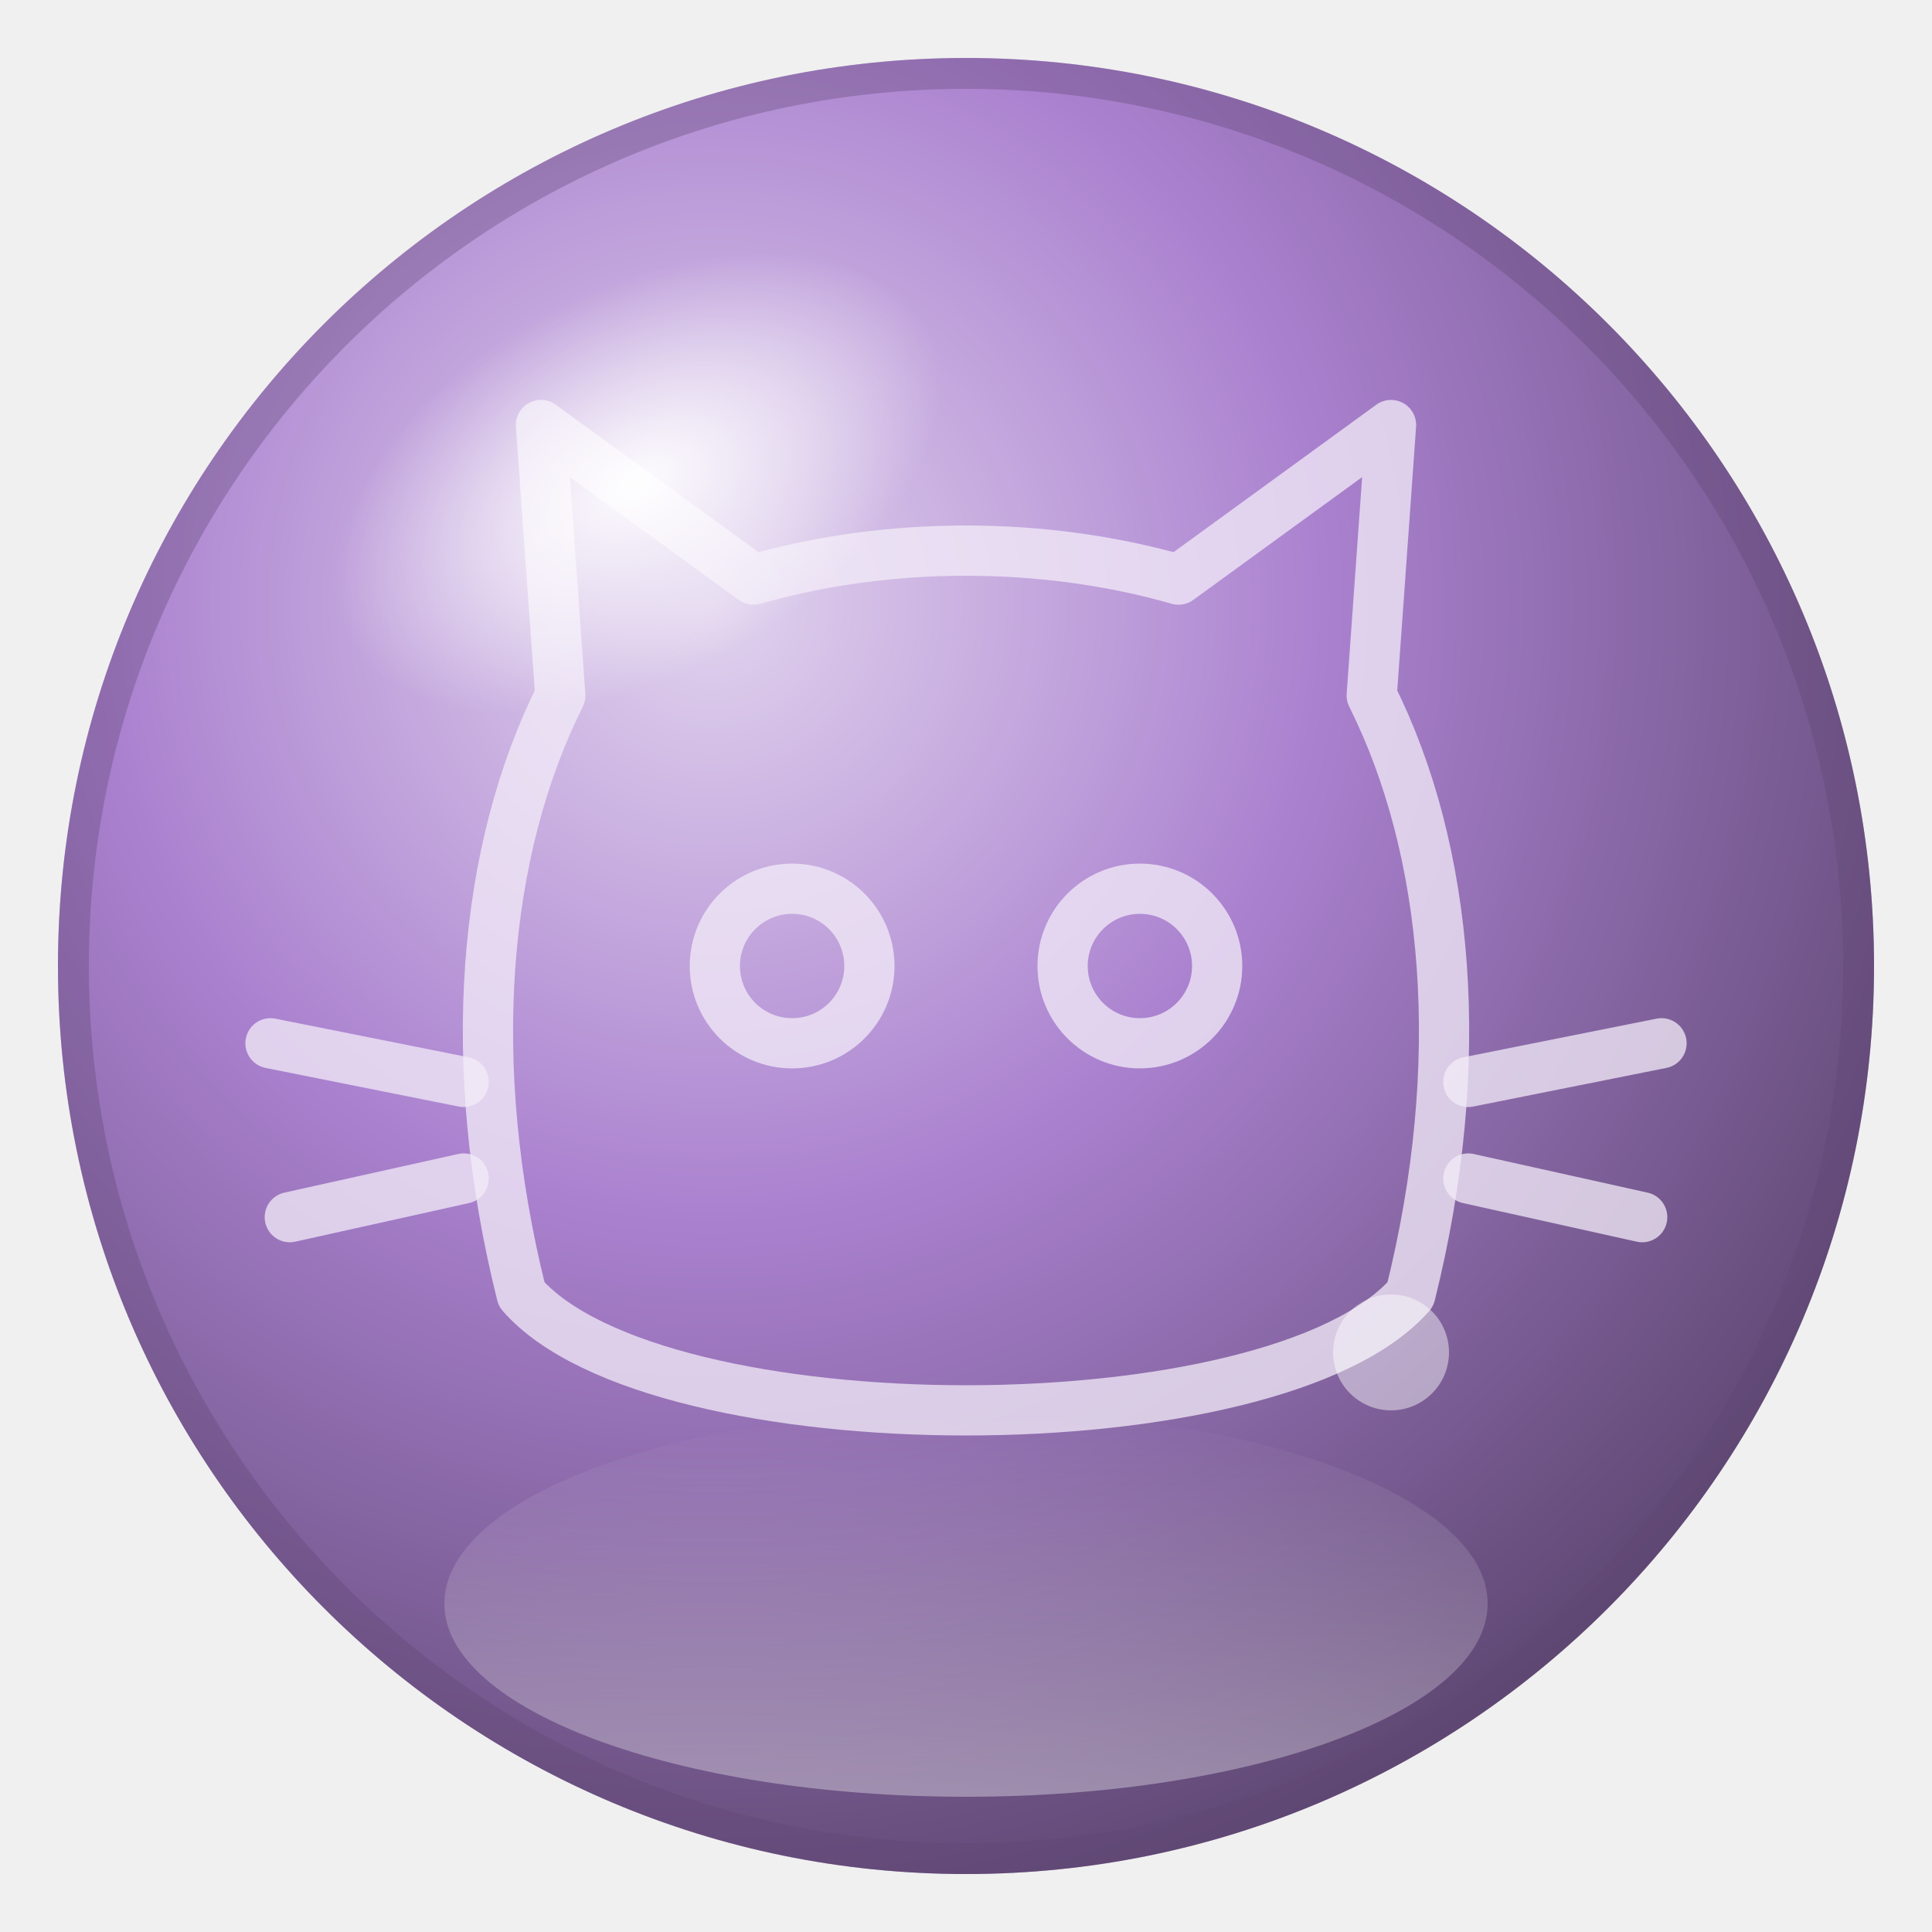
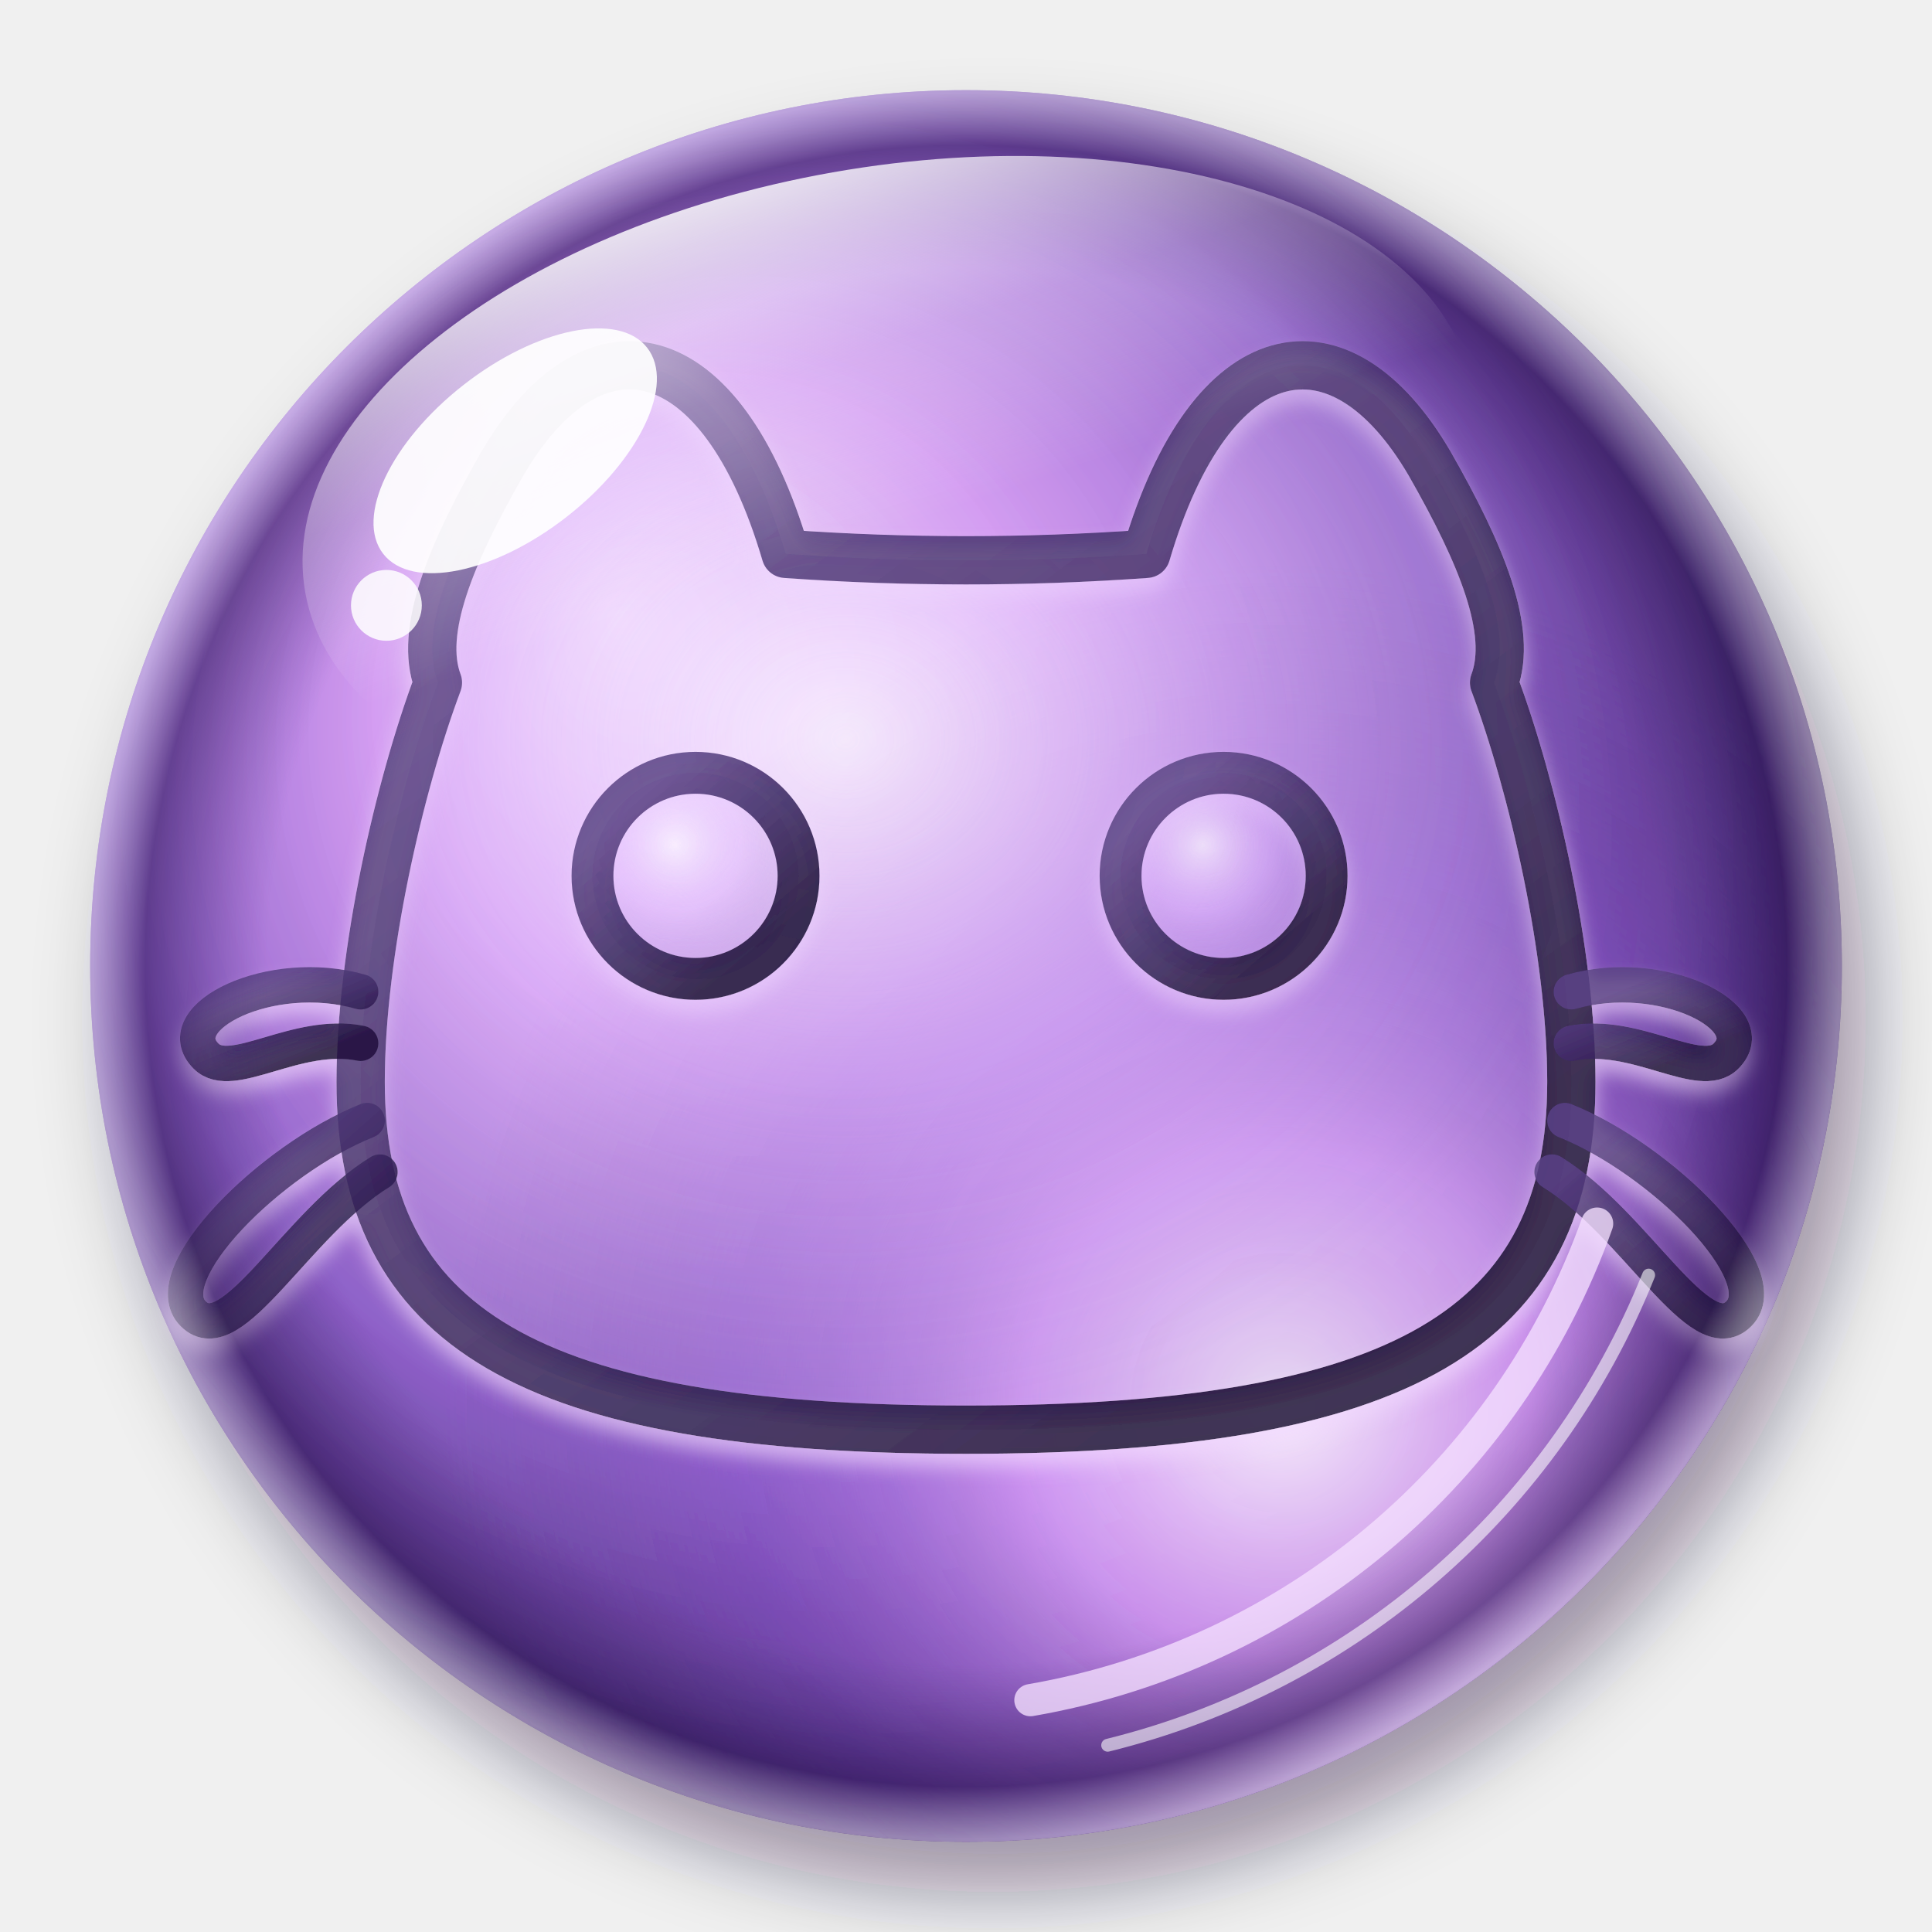
- <svg xmlns="http://www.w3.org/2000/svg" viewBox="0 0 100 100">
+ <svg xmlns="http://www.w3.org/2000/svg" viewBox="0 0 300 300" width="100%" height="100%">
  <defs>
-     <radialGradient id="body" cx="36%" cy="30%" r="75%">
-       <stop offset="0" stop-color="#e1d3ee" />
-       <stop offset="0.45" stop-color="#aa81cf" />
-       <stop offset="1" stop-color="#5e4772" />
+     <filter id="sphere-shadow-purple" x="-15%" y="-15%" width="135%" height="135%">
+       <feDropShadow dx="4" dy="8" stdDeviation="6" flood-color="#1a0d33" flood-opacity="0.38" />
+     </filter>
+     <filter id="cat-glass-purple" x="-10%" y="-10%" width="120%" height="120%">
+       <feDropShadow dx="0" dy="2" stdDeviation="1.5" flood-color="#f2d9ff" flood-opacity="0.7" />
+     </filter>
+     <radialGradient id="purple-marble-base" cx="45%" cy="45%" r="55%" fx="30%" fy="30%">
+       <stop offset="0%" stop-color="#faebff" stop-opacity="0.9" />
+       <stop offset="35%" stop-color="#d499f5" stop-opacity="0.9" />
+       <stop offset="70%" stop-color="#8c5cc9" stop-opacity="0.93" />
+       <stop offset="90%" stop-color="#56348a" stop-opacity="0.96" />
+       <stop offset="100%" stop-color="#311859" stop-opacity="0.98" />
    </radialGradient>
-     <radialGradient id="shine" cx="50%" cy="50%" r="50%">
-       <stop offset="0" stop-color="#fff" stop-opacity="0.95" />
-       <stop offset="1" stop-color="#fff" stop-opacity="0" />
+     <radialGradient id="caustic-glow-purple" cx="68%" cy="75%" r="48%">
+       <stop offset="0%" stop-color="#fdf5ff" stop-opacity="0.95" />
+       <stop offset="30%" stop-color="#e2a6ff" stop-opacity="0.8" />
+       <stop offset="65%" stop-color="#8a52cc" stop-opacity="0.35" />
+       <stop offset="100%" stop-color="#56348a" stop-opacity="0" />
    </radialGradient>
-     <linearGradient id="bounce" x1="0" y1="0" x2="0" y2="1">
-       <stop offset="0" stop-color="#fff" stop-opacity="0" />
-       <stop offset="1" stop-color="#fff" stop-opacity="0.35" />
+     <radialGradient id="glass-rim-purple" cx="50%" cy="50%" r="50%">
+       <stop offset="80%" stop-color="#472678" stop-opacity="0" />
+       <stop offset="94%" stop-color="#28114d" stop-opacity="0.48" />
+       <stop offset="100%" stop-color="#ffffff" stop-opacity="0.42" />
+     </radialGradient>
+     <linearGradient id="gloss-top-purple" x1="35%" y1="0%" x2="55%" y2="75%">
+       <stop offset="0%" stop-color="#ffffff" stop-opacity="0.88" />
+       <stop offset="40%" stop-color="#f7ebff" stop-opacity="0.32" />
+       <stop offset="75%" stop-color="#ffffff" stop-opacity="0" />
    </linearGradient>
+     <linearGradient id="cat-line-purple" x1="20%" y1="15%" x2="80%" y2="85%">
+       <stop offset="0%" stop-color="#5a4285" stop-opacity="0.88" />
+       <stop offset="50%" stop-color="#3f2b66" stop-opacity="0.92" />
+       <stop offset="100%" stop-color="#241542" stop-opacity="0.95" />
+     </linearGradient>
+     <radialGradient id="cat-inner-purple" cx="40%" cy="35%" r="65%">
+       <stop offset="0%" stop-color="#ffffff" stop-opacity="0.6" />
+       <stop offset="50%" stop-color="#deb3ff" stop-opacity="0.3" />
+       <stop offset="100%" stop-color="#7547b3" stop-opacity="0.15" />
+     </radialGradient>
  </defs>
-   <circle cx="50" cy="50" r="47" fill="url(#body)" />
-   <circle cx="50" cy="50" r="46.2" fill="none" stroke="#5e4772" stroke-opacity="0.35" stroke-width="1.6" />
-   <g fill="none" stroke="#f2ecf8" stroke-opacity="0.75" stroke-width="2.6" stroke-linecap="round" stroke-linejoin="round">
-     <path d="M27 67 C24 55 25 44 29 36 L28 22 L39 30 C46 28 54 28 61 30 L72 22 L71 36 C75 44 76 55 73 67 C66 75 34 75 27 67 Z" />
-     <circle cx="41" cy="50" r="4" />
-     <circle cx="59" cy="50" r="4" />
-     <path d="M24 56 L14 54 M24 61 L15 63 M76 56 L86 54 M76 61 L85 63" />
+   <g filter="url(#sphere-shadow-purple)">
+     <circle cx="150" cy="150" r="136" fill="url(#purple-marble-base)" />
+     <circle cx="150" cy="150" r="136" fill="url(#caustic-glow-purple)" />
  </g>
-   <ellipse cx="50" cy="83" rx="27" ry="10" fill="url(#bounce)" />
-   <ellipse cx="33" cy="25" rx="17" ry="10" fill="url(#shine)" transform="rotate(-28 33 25)" />
-   <circle cx="72" cy="70" r="3" fill="#fff" fill-opacity="0.45" />
+   <g filter="url(#cat-glass-purple)" stroke="url(#cat-line-purple)" stroke-linecap="round" stroke-linejoin="round">
+     <path d="M 122 86              C 112 52, 92 48, 78 72              C 70 86, 65 98, 68 106              C 62 122, 56 148, 56 168              C 56 206, 82 222, 150 222              C 218 222, 244 206, 244 168              C 244 148, 238 122, 232 106              C 235 98, 230 86, 222 72              C 208 48, 188 52, 178 86              Q 150 88, 122 86 Z" fill="url(#cat-inner-purple)" stroke-width="7.5" />
+     <circle cx="108" cy="136" r="16" fill="url(#cat-inner-purple)" stroke-width="6.5" />
+     <circle cx="190" cy="136" r="16" fill="url(#cat-inner-purple)" stroke-width="6.5" />
+     <path d="M 56 154 C 42 150, 26 158, 32 164 C 36 168, 46 160, 56 162" fill="none" stroke-width="5.5" />
+     <path d="M 57 174 C 42 180, 24 198, 30 204 C 36 210, 46 190, 59 182" fill="none" stroke-width="5.5" />
+     <path d="M 244 154 C 258 150, 274 158, 268 164 C 264 168, 254 160, 244 162" fill="none" stroke-width="5.5" />
+     <path d="M 243 174 C 258 180, 276 198, 270 204 C 264 210, 254 190, 241 182" fill="none" stroke-width="5.5" />
+   </g>
+   <circle cx="150" cy="150" r="136" fill="url(#glass-rim-purple)" style="pointer-events: none;" />
+   <ellipse cx="138" cy="76" rx="92" ry="50" transform="rotate(-10 138 76)" fill="url(#gloss-top-purple)" style="pointer-events: none;" />
+   <ellipse cx="80" cy="70" rx="26" ry="13" transform="rotate(-38 80 70)" fill="#ffffff" opacity="0.92" />
+   <circle cx="60" cy="94" r="5.5" fill="#ffffff" opacity="0.85" />
+   <path d="M 248 190 A 114 114 0 0 1 160 264" fill="none" stroke="#f5e0ff" stroke-width="5" stroke-linecap="round" opacity="0.78" />
+   <path d="M 256 198 A 122 122 0 0 1 172 271" fill="none" stroke="#ffffff" stroke-width="2" stroke-linecap="round" opacity="0.58" />
</svg>
